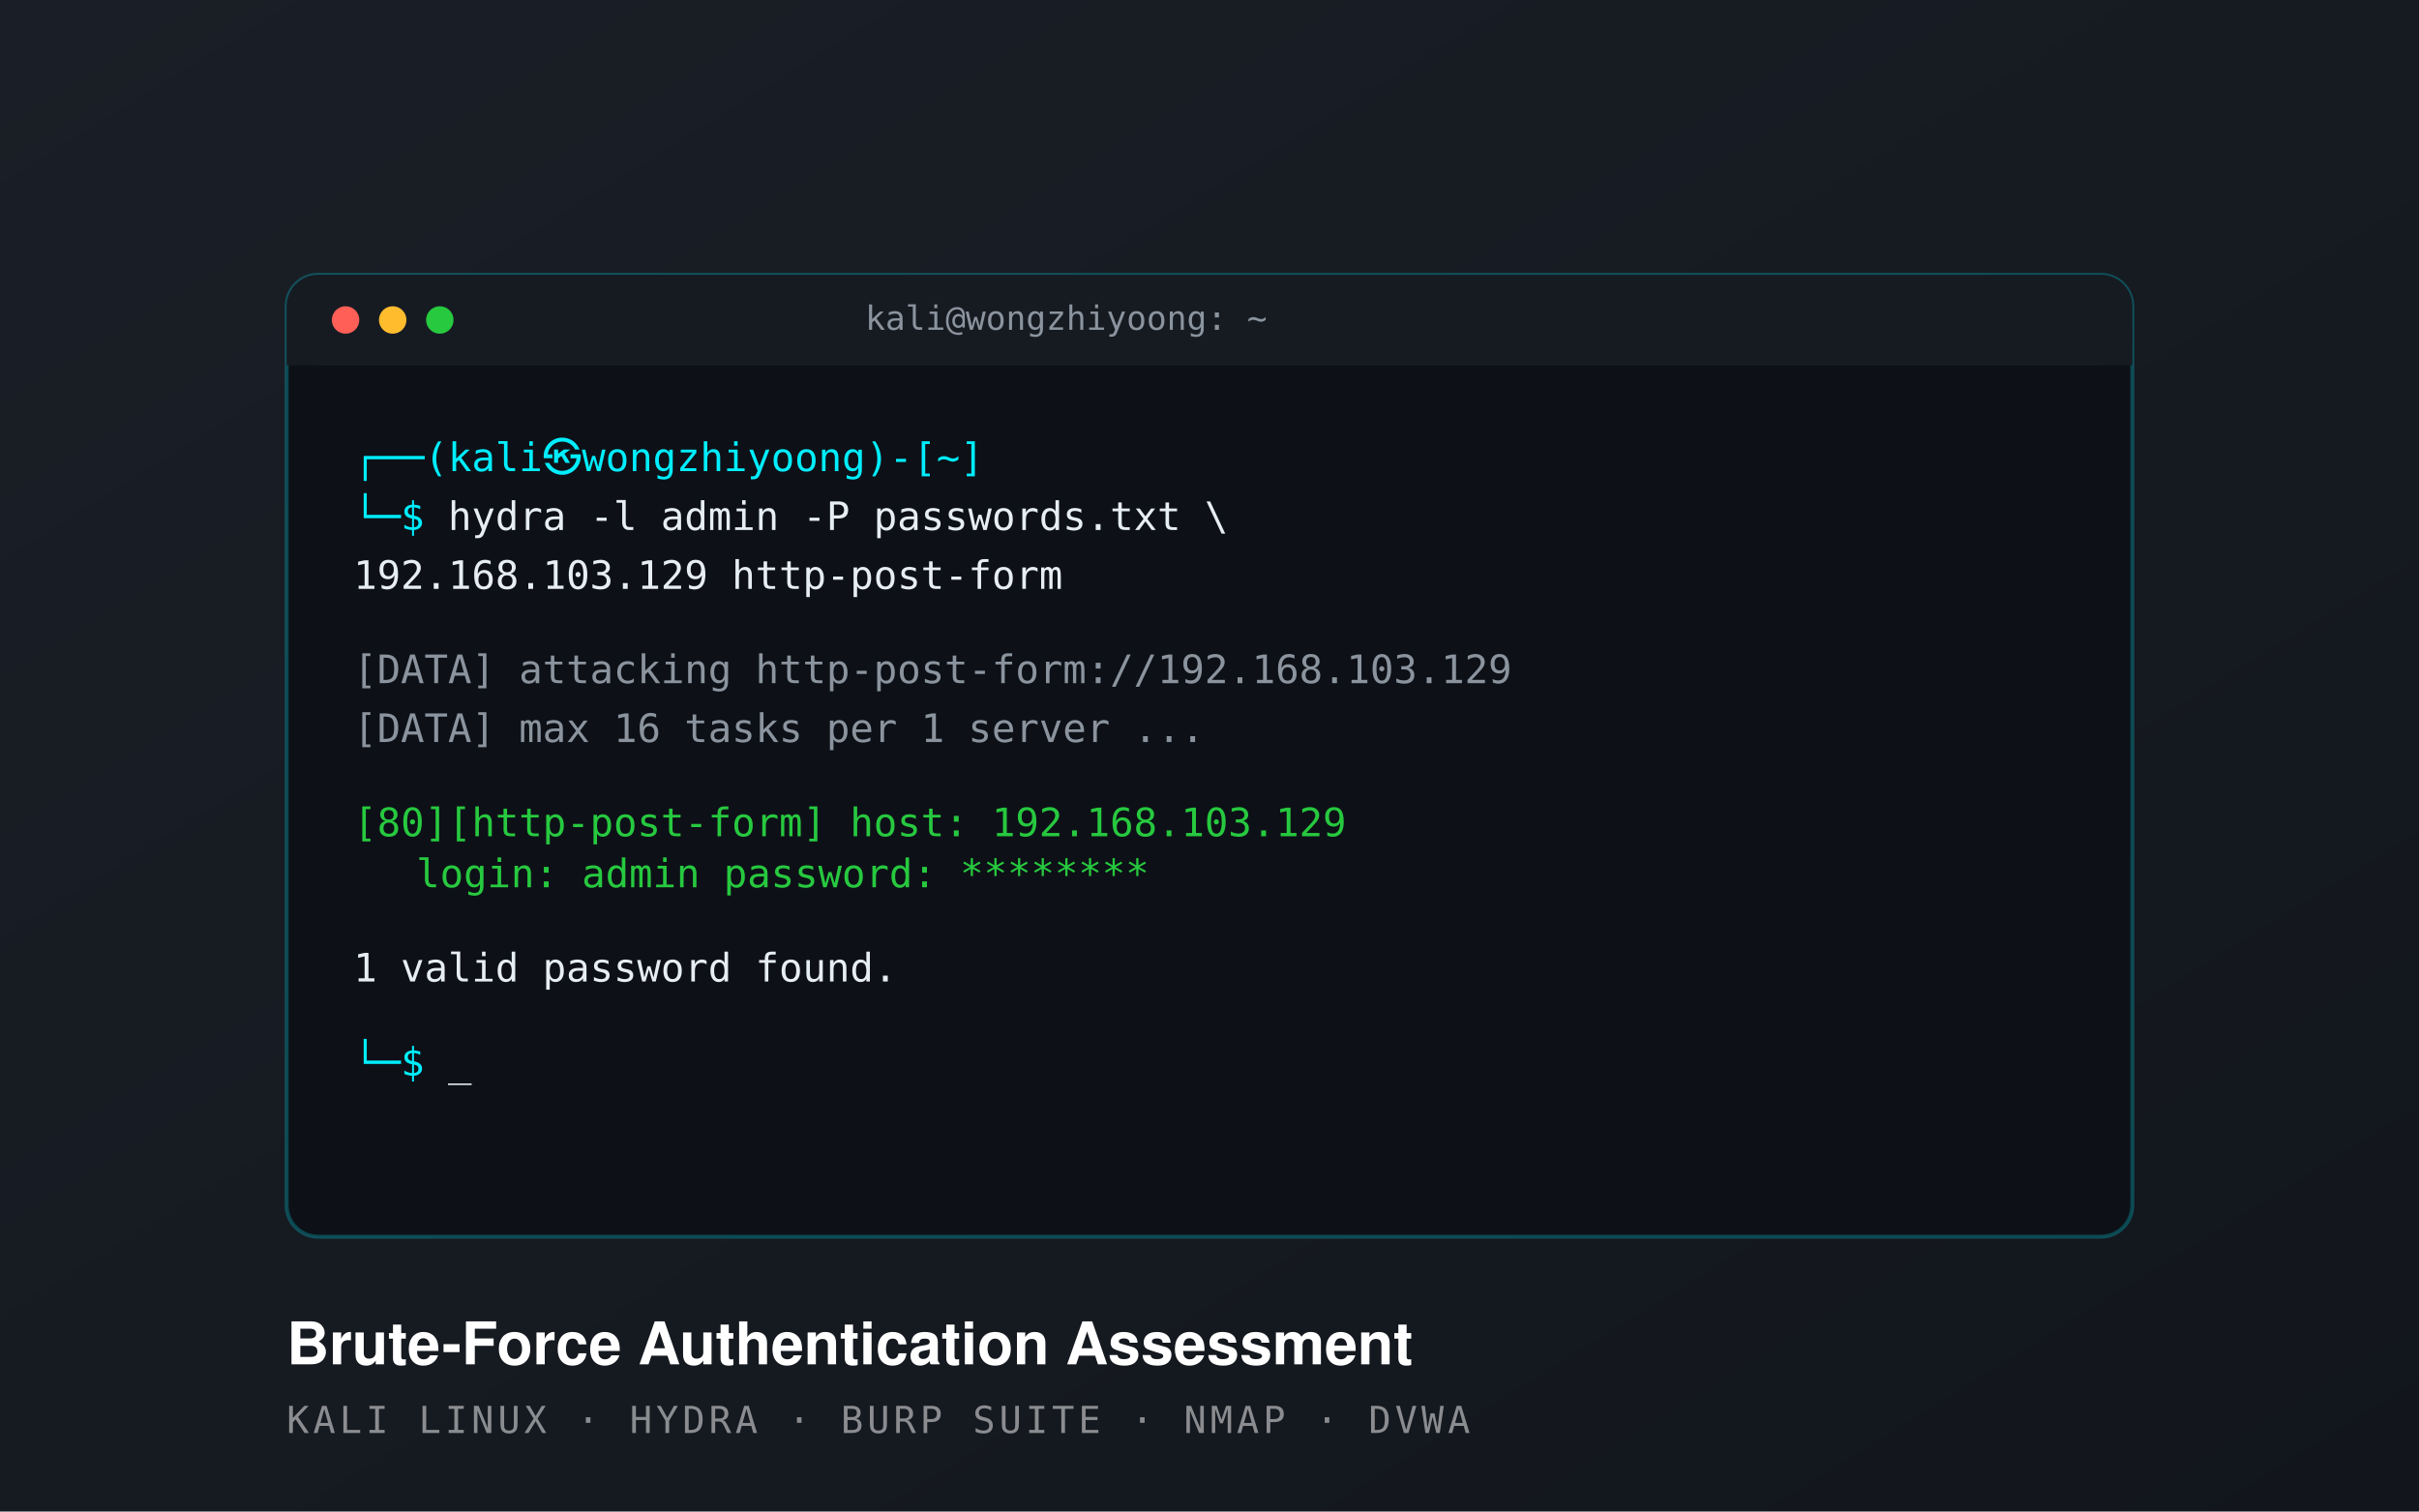
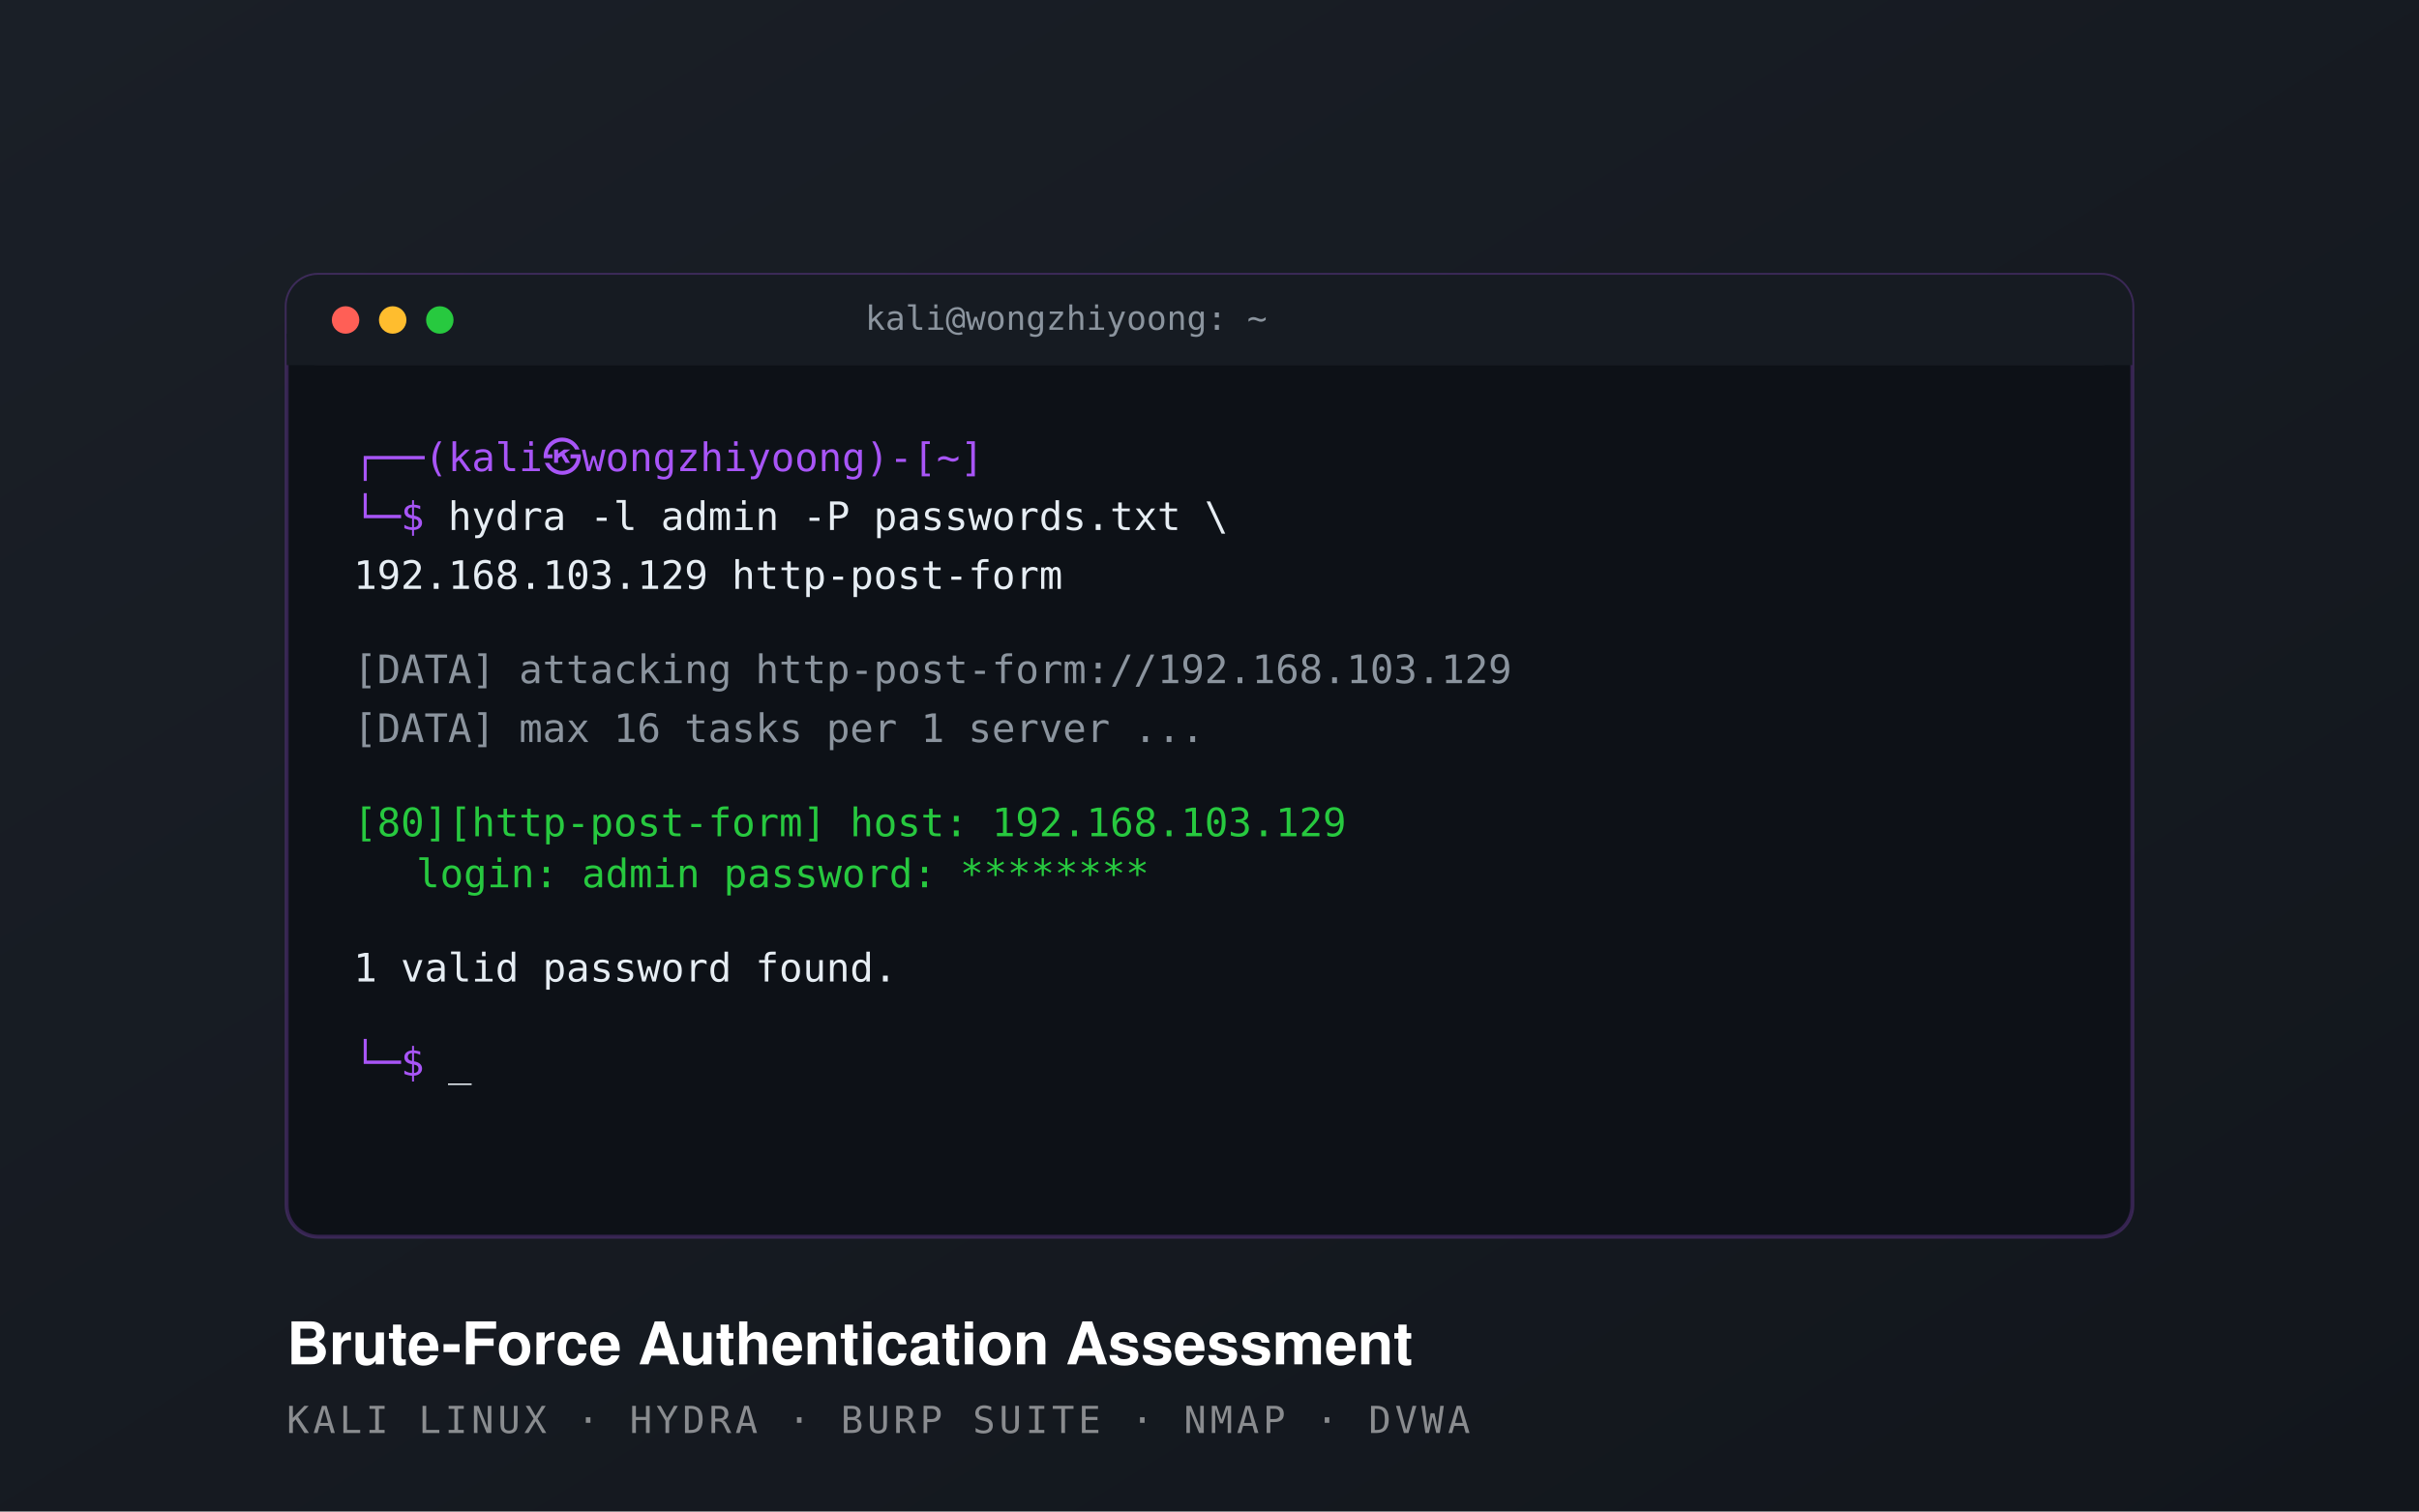
<svg xmlns="http://www.w3.org/2000/svg" viewBox="0 0 1232 770" width="1232" height="770" role="img" aria-label="Brute-force authentication assessment terminal cover">
  <defs>
    <linearGradient id="bg" x1="0" y1="0" x2="1" y2="1">
      <stop offset="0%" stop-color="#1a1f27" />
      <stop offset="100%" stop-color="#12161c" />
    </linearGradient>
  </defs>
  <rect width="1232" height="770" fill="url(#bg)" />
-   <rect x="146" y="140" width="940" height="490" rx="16" fill="#0d1117" stroke="#00eeff" stroke-opacity="0.25" stroke-width="2" />
+   <rect x="146" y="140" width="940" height="490" rx="16" fill="#0d1117" stroke="#a855f7" stroke-opacity="0.25" stroke-width="2" />
  <rect x="146" y="140" width="940" height="46" rx="16" fill="#161b22" />
  <rect x="146" y="170" width="940" height="16" fill="#161b22" />
  <circle cx="176" cy="163" r="7" fill="#ff5f56" />
  <circle cx="200" cy="163" r="7" fill="#ffbd2e" />
  <circle cx="224" cy="163" r="7" fill="#27c93f" />
  <text x="543" y="168" text-anchor="middle" fill="#8b949e" font-family="Consolas, Menlo, monospace" font-size="17">kali@wongzhiyoong: ~</text>
  <g font-family="Consolas, Menlo, monospace" font-size="20">
-     <text x="180" y="240" fill="#00eeff">┌──(kali㉿wongzhiyoong)-[~]</text>
-     <text x="180" y="270" fill="#00eeff">└─$ <tspan fill="#e6edf3">hydra -l admin -P passwords.txt \</tspan>
+     <text x="180" y="240" fill="#a855f7">┌──(kali㉿wongzhiyoong)-[~]</text>
+     <text x="180" y="270" fill="#a855f7">└─$ <tspan fill="#e6edf3">hydra -l admin -P passwords.txt \</tspan>
    </text>
    <text x="180" y="300" fill="#e6edf3">     192.168.103.129 http-post-form</text>
    <text x="180" y="348" fill="#8b949e">[DATA] attacking http-post-form://192.168.103.129</text>
    <text x="180" y="378" fill="#8b949e">[DATA] max 16 tasks per 1 server ...</text>
    <text x="180" y="426" fill="#27c93f">[80][http-post-form] host: 192.168.103.129</text>
    <text x="212" y="452" fill="#27c93f">login: admin   password: ********</text>
    <text x="180" y="500" fill="#e6edf3">1 valid password found.</text>
-     <text x="180" y="548" fill="#00eeff">└─$ <tspan fill="#e6edf3">_</tspan>
+     <text x="180" y="548" fill="#a855f7">└─$ <tspan fill="#e6edf3">_</tspan>
    </text>
  </g>
  <text x="146" y="695" fill="#ffffff" font-family="Segoe UI, Helvetica, Arial, sans-serif" font-size="30" font-weight="700">Brute-Force Authentication Assessment</text>
  <text x="146" y="730" fill="#ffffff" fill-opacity="0.5" font-family="Consolas, Menlo, monospace" font-size="19" letter-spacing="2">
    KALI LINUX · HYDRA · BURP SUITE · NMAP · DVWA
  </text>
</svg>
